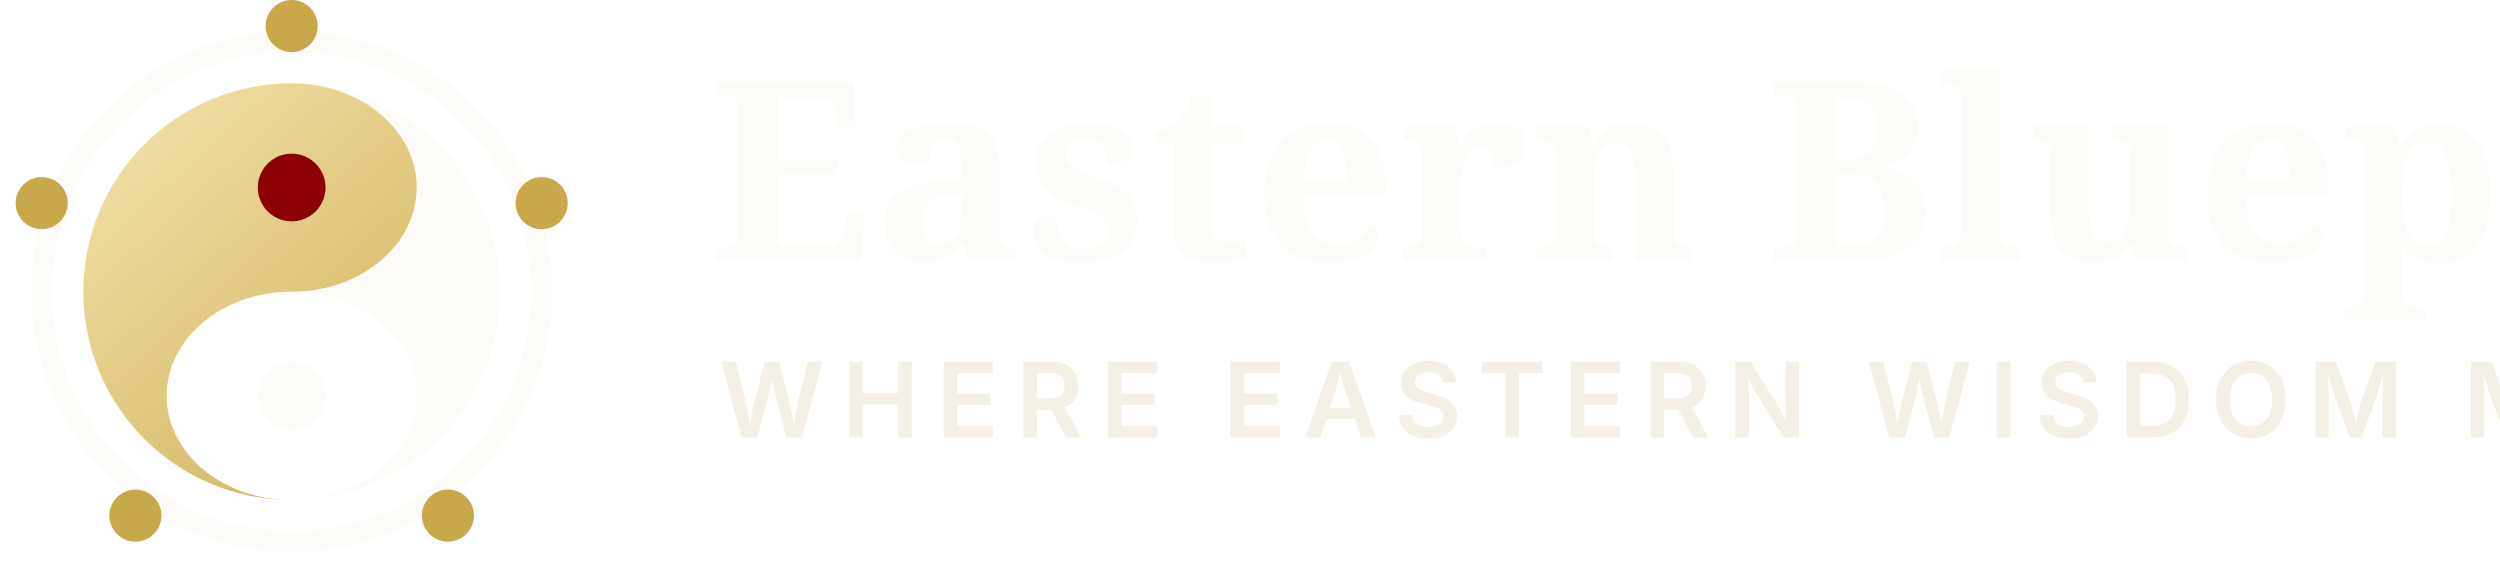
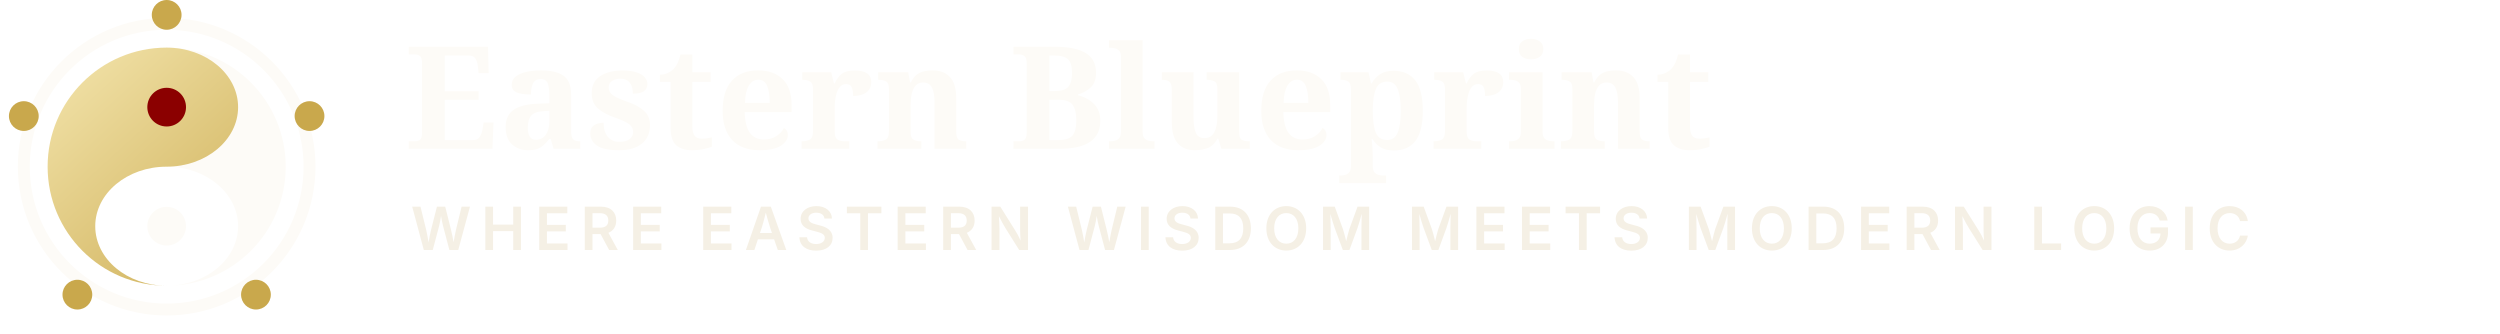
- <svg xmlns="http://www.w3.org/2000/svg" width="240" height="56" viewBox="0 0 240 56" role="img" aria-labelledby="logo-white-title logo-white-desc">
+ <svg xmlns="http://www.w3.org/2000/svg" width="420" height="56" viewBox="0 0 420 56" role="img" aria-labelledby="logo-white-title logo-white-desc">
  <defs>
    <linearGradient id="eb-white-gold" x1="8" y1="6" x2="48" y2="50" gradientUnits="userSpaceOnUse">
      <stop offset="0" stop-color="#F5E7B0" />
      <stop offset="1" stop-color="#C9A84C" />
    </linearGradient>
  </defs>
  <g fill="none" fill-rule="evenodd">
    <circle cx="28" cy="28" r="24" fill="none" stroke="#FDFBF7" stroke-width="2" />
    <path fill="#FDFBF7" d="M28 8a20 20 0 1 1 0 40c6.63 0 12-4.48 12-10S34.63 28 28 28 16 23.52 16 18 21.37 8 28 8Z" />
    <path fill="url(#eb-white-gold)" d="M28 8a20 20 0 0 0 0 40c-6.63 0-12-4.48-12-10s5.37-10 12-10 12-4.48 12-10S34.63 8 28 8Z" />
    <circle cx="28" cy="18" r="3.25" fill="#8B0000" />
    <circle cx="28" cy="38" r="3.25" fill="#FDFBF7" />
    <g fill="#C9A84C">
      <circle cx="28" cy="2.5" r="2.5" />
      <circle cx="52" cy="19.5" r="2.5" />
      <circle cx="43" cy="49.5" r="2.5" />
      <circle cx="13" cy="49.5" r="2.5" />
      <circle cx="4" cy="19.5" r="2.5" />
    </g>
    <text x="68" y="25" fill="#FDFBF7" font-family="Cormorant Garamond, Georgia, serif" font-size="24" font-weight="700" letter-spacing="0.2">Eastern Blueprint</text>
    <text x="69" y="42" fill="#F5F0E5" font-family="Inter, system-ui, sans-serif" font-size="10" font-weight="600" letter-spacing="1.6">WHERE EASTERN WISDOM MEETS MODERN LOGIC</text>
  </g>
</svg>
